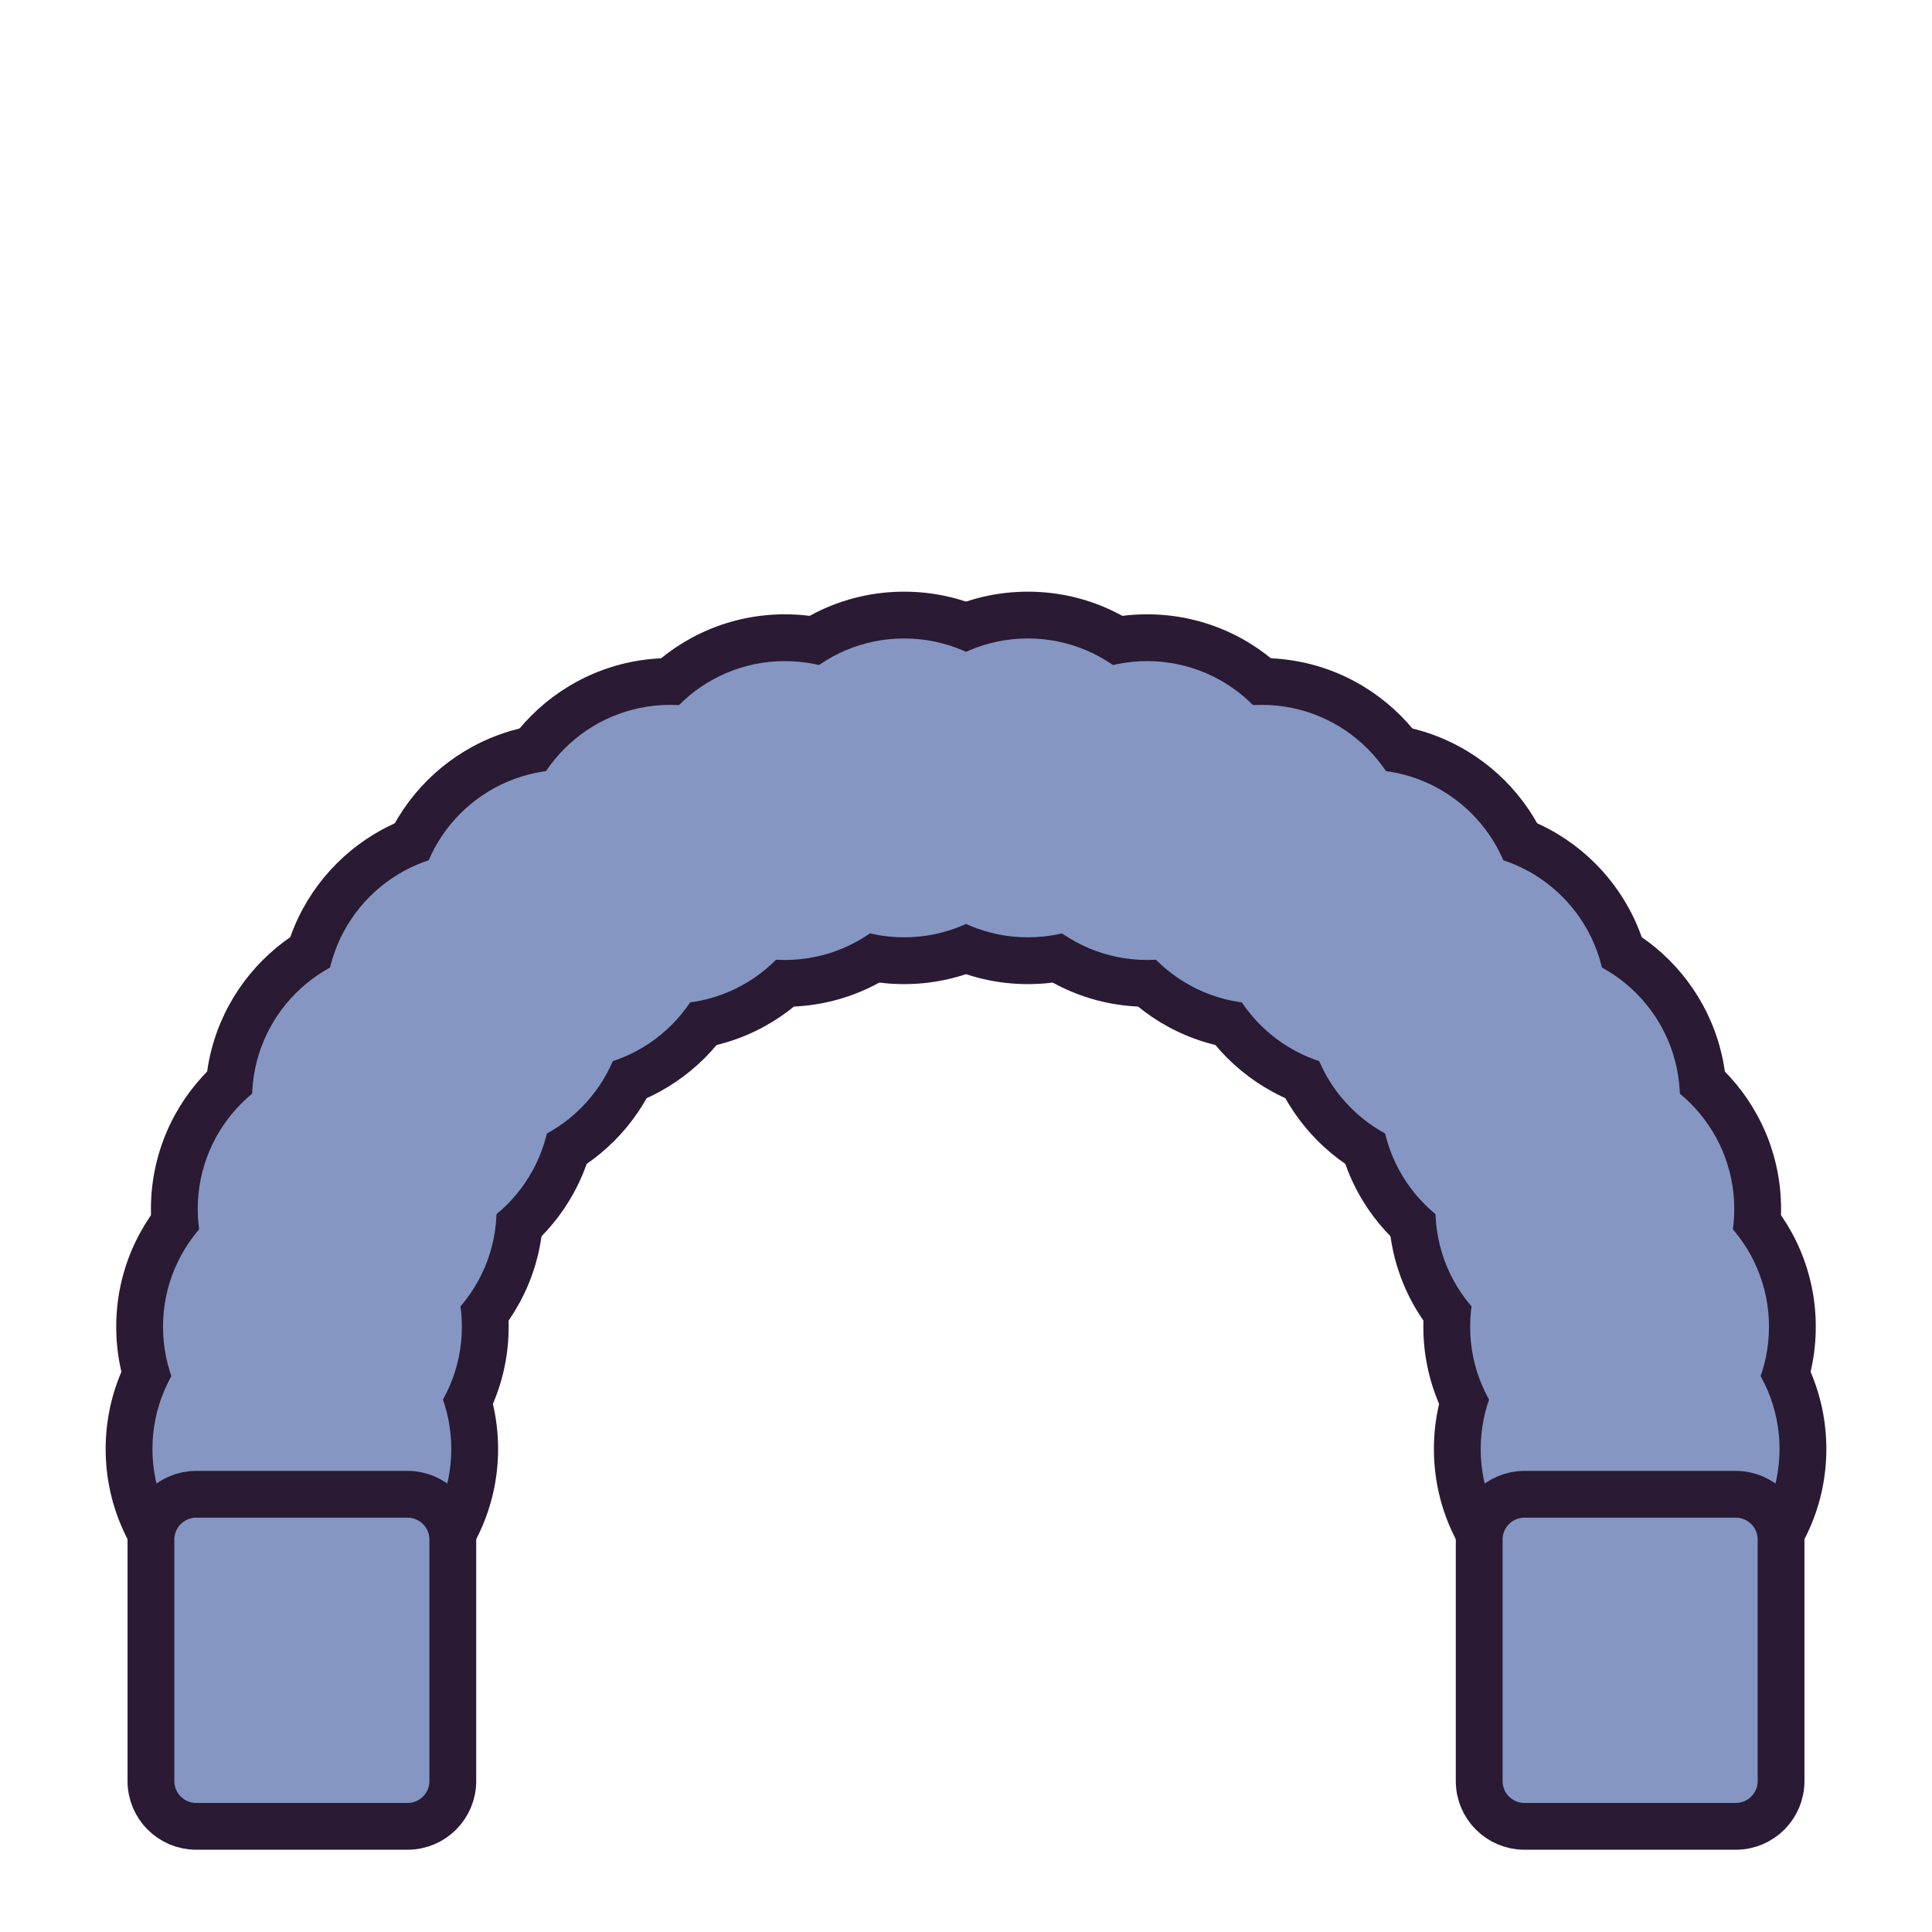
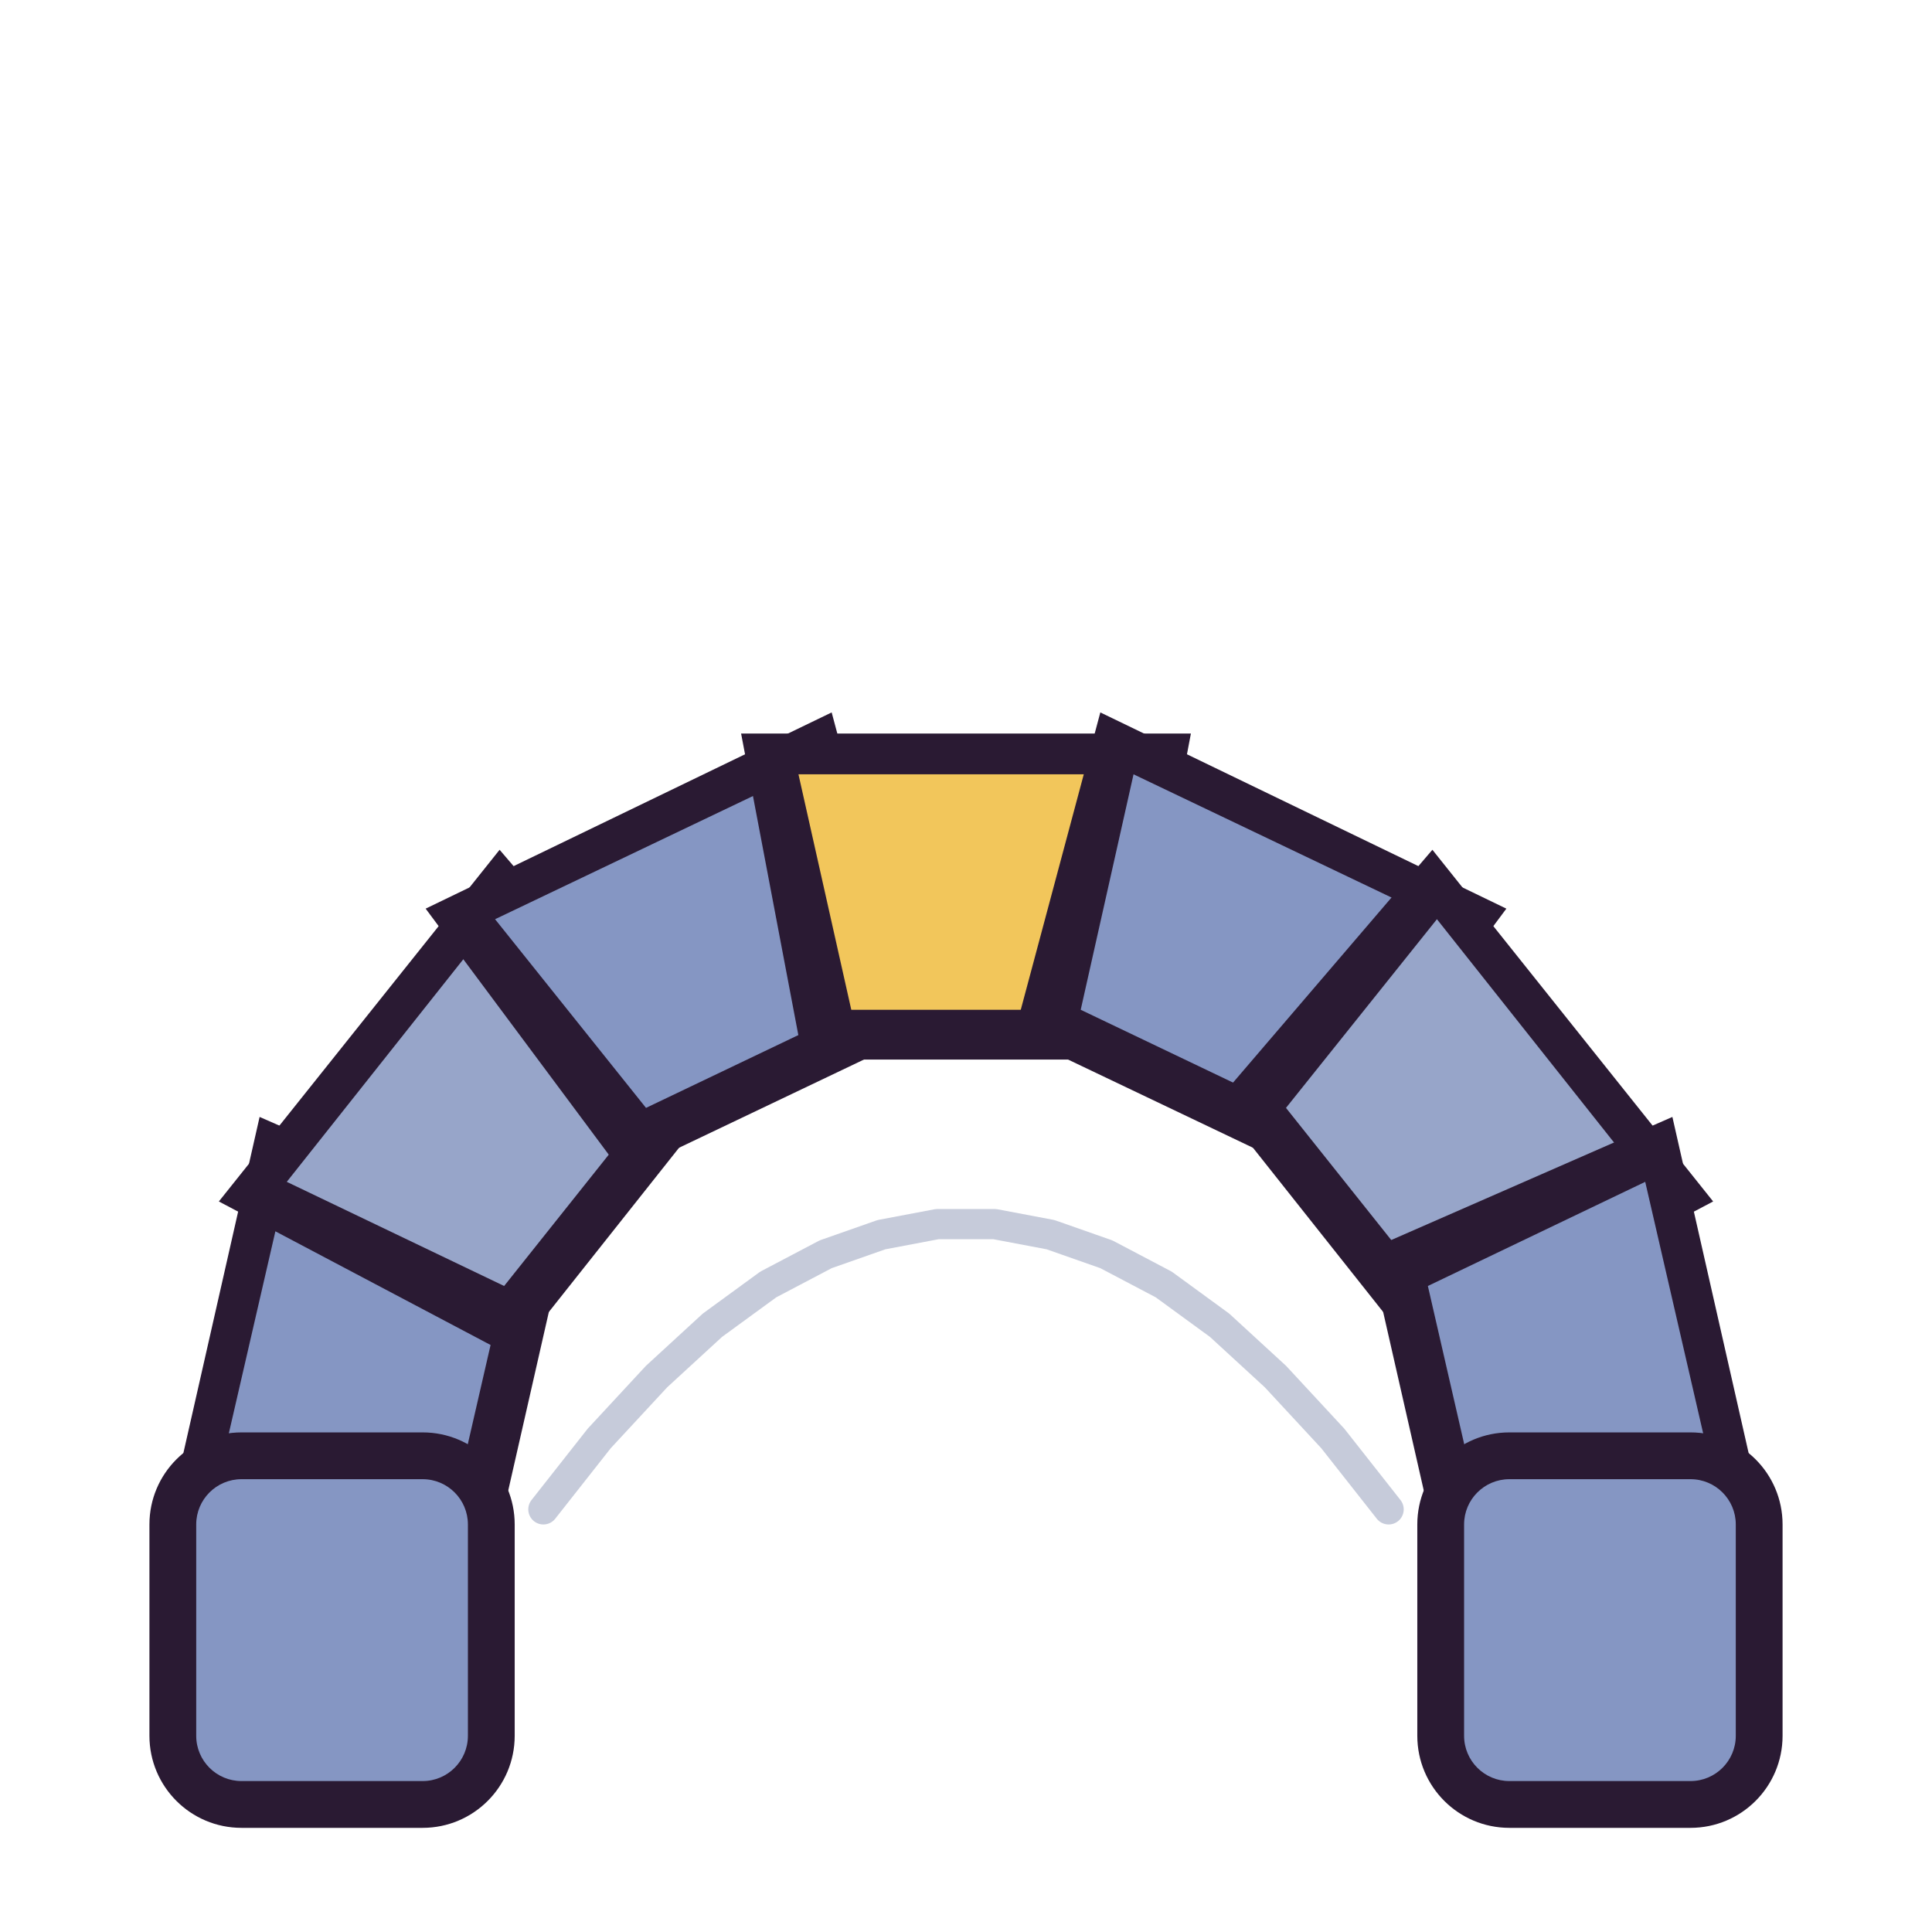
<svg xmlns="http://www.w3.org/2000/svg" viewBox="0 0 128 128" width="128" height="128">
  <g stroke-width="3.1" stroke-linejoin="round" stroke-linecap="round">
-     <ellipse cx="20.0" cy="96.0" rx="13.0" ry="13.0" fill="#2A1A33" stroke="none" />
-     <ellipse cx="20.7" cy="87.9" rx="13.0" ry="13.0" fill="#2A1A33" stroke="none" />
-     <ellipse cx="23.0" cy="80.1" rx="13.0" ry="13.0" fill="#2A1A33" stroke="none" />
-     <ellipse cx="26.6" cy="72.8" rx="13.0" ry="13.0" fill="#2A1A33" stroke="none" />
-     <ellipse cx="31.5" cy="66.4" rx="13.0" ry="13.0" fill="#2A1A33" stroke="none" />
-     <ellipse cx="37.5" cy="60.9" rx="13.0" ry="13.0" fill="#2A1A33" stroke="none" />
-     <ellipse cx="44.4" cy="56.6" rx="13.0" ry="13.0" fill="#2A1A33" stroke="none" />
-     <ellipse cx="52.0" cy="53.7" rx="13.0" ry="13.0" fill="#2A1A33" stroke="none" />
-     <ellipse cx="59.9" cy="52.2" rx="13.0" ry="13.0" fill="#2A1A33" stroke="none" />
-     <ellipse cx="68.1" cy="52.2" rx="13.0" ry="13.0" fill="#2A1A33" stroke="none" />
-     <ellipse cx="76.0" cy="53.7" rx="13.0" ry="13.0" fill="#2A1A33" stroke="none" />
-     <ellipse cx="83.6" cy="56.6" rx="13.0" ry="13.0" fill="#2A1A33" stroke="none" />
-     <ellipse cx="90.5" cy="60.9" rx="13.0" ry="13.0" fill="#2A1A33" stroke="none" />
-     <ellipse cx="96.5" cy="66.4" rx="13.0" ry="13.0" fill="#2A1A33" stroke="none" />
-     <ellipse cx="101.4" cy="72.8" rx="13.0" ry="13.0" fill="#2A1A33" stroke="none" />
-     <ellipse cx="105.0" cy="80.1" rx="13.0" ry="13.0" fill="#2A1A33" stroke="none" />
-     <ellipse cx="107.3" cy="87.9" rx="13.0" ry="13.0" fill="#2A1A33" stroke="none" />
-     <ellipse cx="108.0" cy="96.0" rx="13.0" ry="13.0" fill="#2A1A33" stroke="none" />
-     <ellipse cx="20.0" cy="96.0" rx="9.9" ry="9.9" fill="#8596C3" stroke="none" />
-     <ellipse cx="20.7" cy="87.9" rx="9.9" ry="9.9" fill="#8596C3" stroke="none" />
-     <ellipse cx="23.0" cy="80.1" rx="9.9" ry="9.9" fill="#8596C3" stroke="none" />
-     <ellipse cx="26.6" cy="72.8" rx="9.9" ry="9.9" fill="#8596C3" stroke="none" />
-     <ellipse cx="31.5" cy="66.4" rx="9.9" ry="9.9" fill="#8596C3" stroke="none" />
-     <ellipse cx="37.5" cy="60.9" rx="9.9" ry="9.9" fill="#8596C3" stroke="none" />
-     <ellipse cx="44.4" cy="56.6" rx="9.9" ry="9.9" fill="#8596C3" stroke="none" />
-     <ellipse cx="52.0" cy="53.7" rx="9.9" ry="9.9" fill="#8596C3" stroke="none" />
-     <ellipse cx="59.9" cy="52.2" rx="9.9" ry="9.9" fill="#8596C3" stroke="none" />
-     <ellipse cx="68.1" cy="52.2" rx="9.9" ry="9.9" fill="#8596C3" stroke="none" />
-     <ellipse cx="76.0" cy="53.7" rx="9.9" ry="9.9" fill="#8596C3" stroke="none" />
-     <ellipse cx="83.6" cy="56.6" rx="9.9" ry="9.9" fill="#8596C3" stroke="none" />
-     <ellipse cx="90.5" cy="60.9" rx="9.9" ry="9.9" fill="#8596C3" stroke="none" />
-     <ellipse cx="96.5" cy="66.4" rx="9.9" ry="9.9" fill="#8596C3" stroke="none" />
-     <ellipse cx="101.4" cy="72.8" rx="9.9" ry="9.9" fill="#8596C3" stroke="none" />
-     <ellipse cx="105.0" cy="80.1" rx="9.9" ry="9.9" fill="#8596C3" stroke="none" />
-     <ellipse cx="107.3" cy="87.9" rx="9.9" ry="9.9" fill="#8596C3" stroke="none" />
-     <ellipse cx="108.0" cy="96.0" rx="9.9" ry="9.9" fill="#8596C3" stroke="none" />
-     <rect x="10.0" y="99.0" width="20.0" height="22.0" rx="3.0" fill="#8596C3" stroke="#2A1A33" />
-     <rect x="98.0" y="99.0" width="20.0" height="22.0" rx="3.0" fill="#8596C3" stroke="#2A1A33" />
+     <polygon points="32.5,103.9 10.6,103.1 17.2,74.0 37.3,82.8" fill="#2A1A33" stroke="none" />
+     <polygon points="30.0,100.0 14.0,100.0 19.0,78.3 33.4,85.2" fill="#8596C3" stroke="none" />
+     <polygon points="34.0,89.9 14.5,79.6 33.1,56.3 47.4,73.0" fill="#2A1A33" stroke="none" />
+     <polygon points="33.4,85.2 19.0,78.3 32.8,60.9 42.8,73.4" fill="#97A5C9" stroke="none" />
+     <polygon points="41.3,77.8 28.2,60.2 55.1,47.2 60.8,68.5" fill="#2A1A33" stroke="none" />
+     <polygon points="42.8,73.4 32.8,60.9 52.9,51.3 56.4,66.9" fill="#8596C3" stroke="none" />
+     <polygon points="53.2,70.2 49.1,48.6 78.9,48.6 74.8,70.2" fill="#2A1A33" stroke="none" />
+     <polygon points="56.4,66.9 52.9,51.3 75.1,51.3 71.6,66.9" fill="#F2C65B" stroke="none" />
+     <polygon points="67.2,68.5 72.9,47.2 99.8,60.2 86.7,77.8" fill="#2A1A33" stroke="none" />
+     <polygon points="71.6,66.9 75.1,51.3 95.2,60.9 85.2,73.4" fill="#8596C3" stroke="none" />
+     <polygon points="80.6,73.0 94.9,56.3 113.5,79.6 94.0,89.9" fill="#2A1A33" stroke="none" />
+     <polygon points="85.2,73.4 95.2,60.9 109.0,78.3 94.6,85.2" fill="#97A5C9" stroke="none" />
+     <polygon points="90.7,82.8 110.8,74.0 117.4,103.1 95.5,103.9" fill="#2A1A33" stroke="none" />
+     <polygon points="94.6,85.2 109.0,78.3 114.0,100.0 98.0,100.0" fill="#8596C3" stroke="none" />
+     <rect x="9.9" y="94.9" width="24.2" height="26.2" rx="6.1" fill="#2A1A33" stroke="none" />
+     <rect x="93.9" y="94.9" width="24.2" height="26.2" rx="6.1" fill="#2A1A33" stroke="none" />
+     <rect x="13.0" y="98.0" width="18.0" height="20.0" rx="3.0" fill="#8596C3" stroke="none" />
+     <rect x="97.0" y="98.0" width="18.0" height="20.0" rx="3.0" fill="#8596C3" stroke="none" />
+     <polyline points="36.0,100.0 39.7,95.3 43.5,91.2 47.2,87.8 50.9,85.1 54.7,83.1 58.4,81.8 62.1,81.1 65.9,81.1 69.6,81.8 73.3,83.1 77.1,85.1 80.8,87.8 84.5,91.2 88.3,95.3 92.0,100.0" fill="none" stroke="#C6CBDA" stroke-width="2.0" />
  </g>
</svg>
